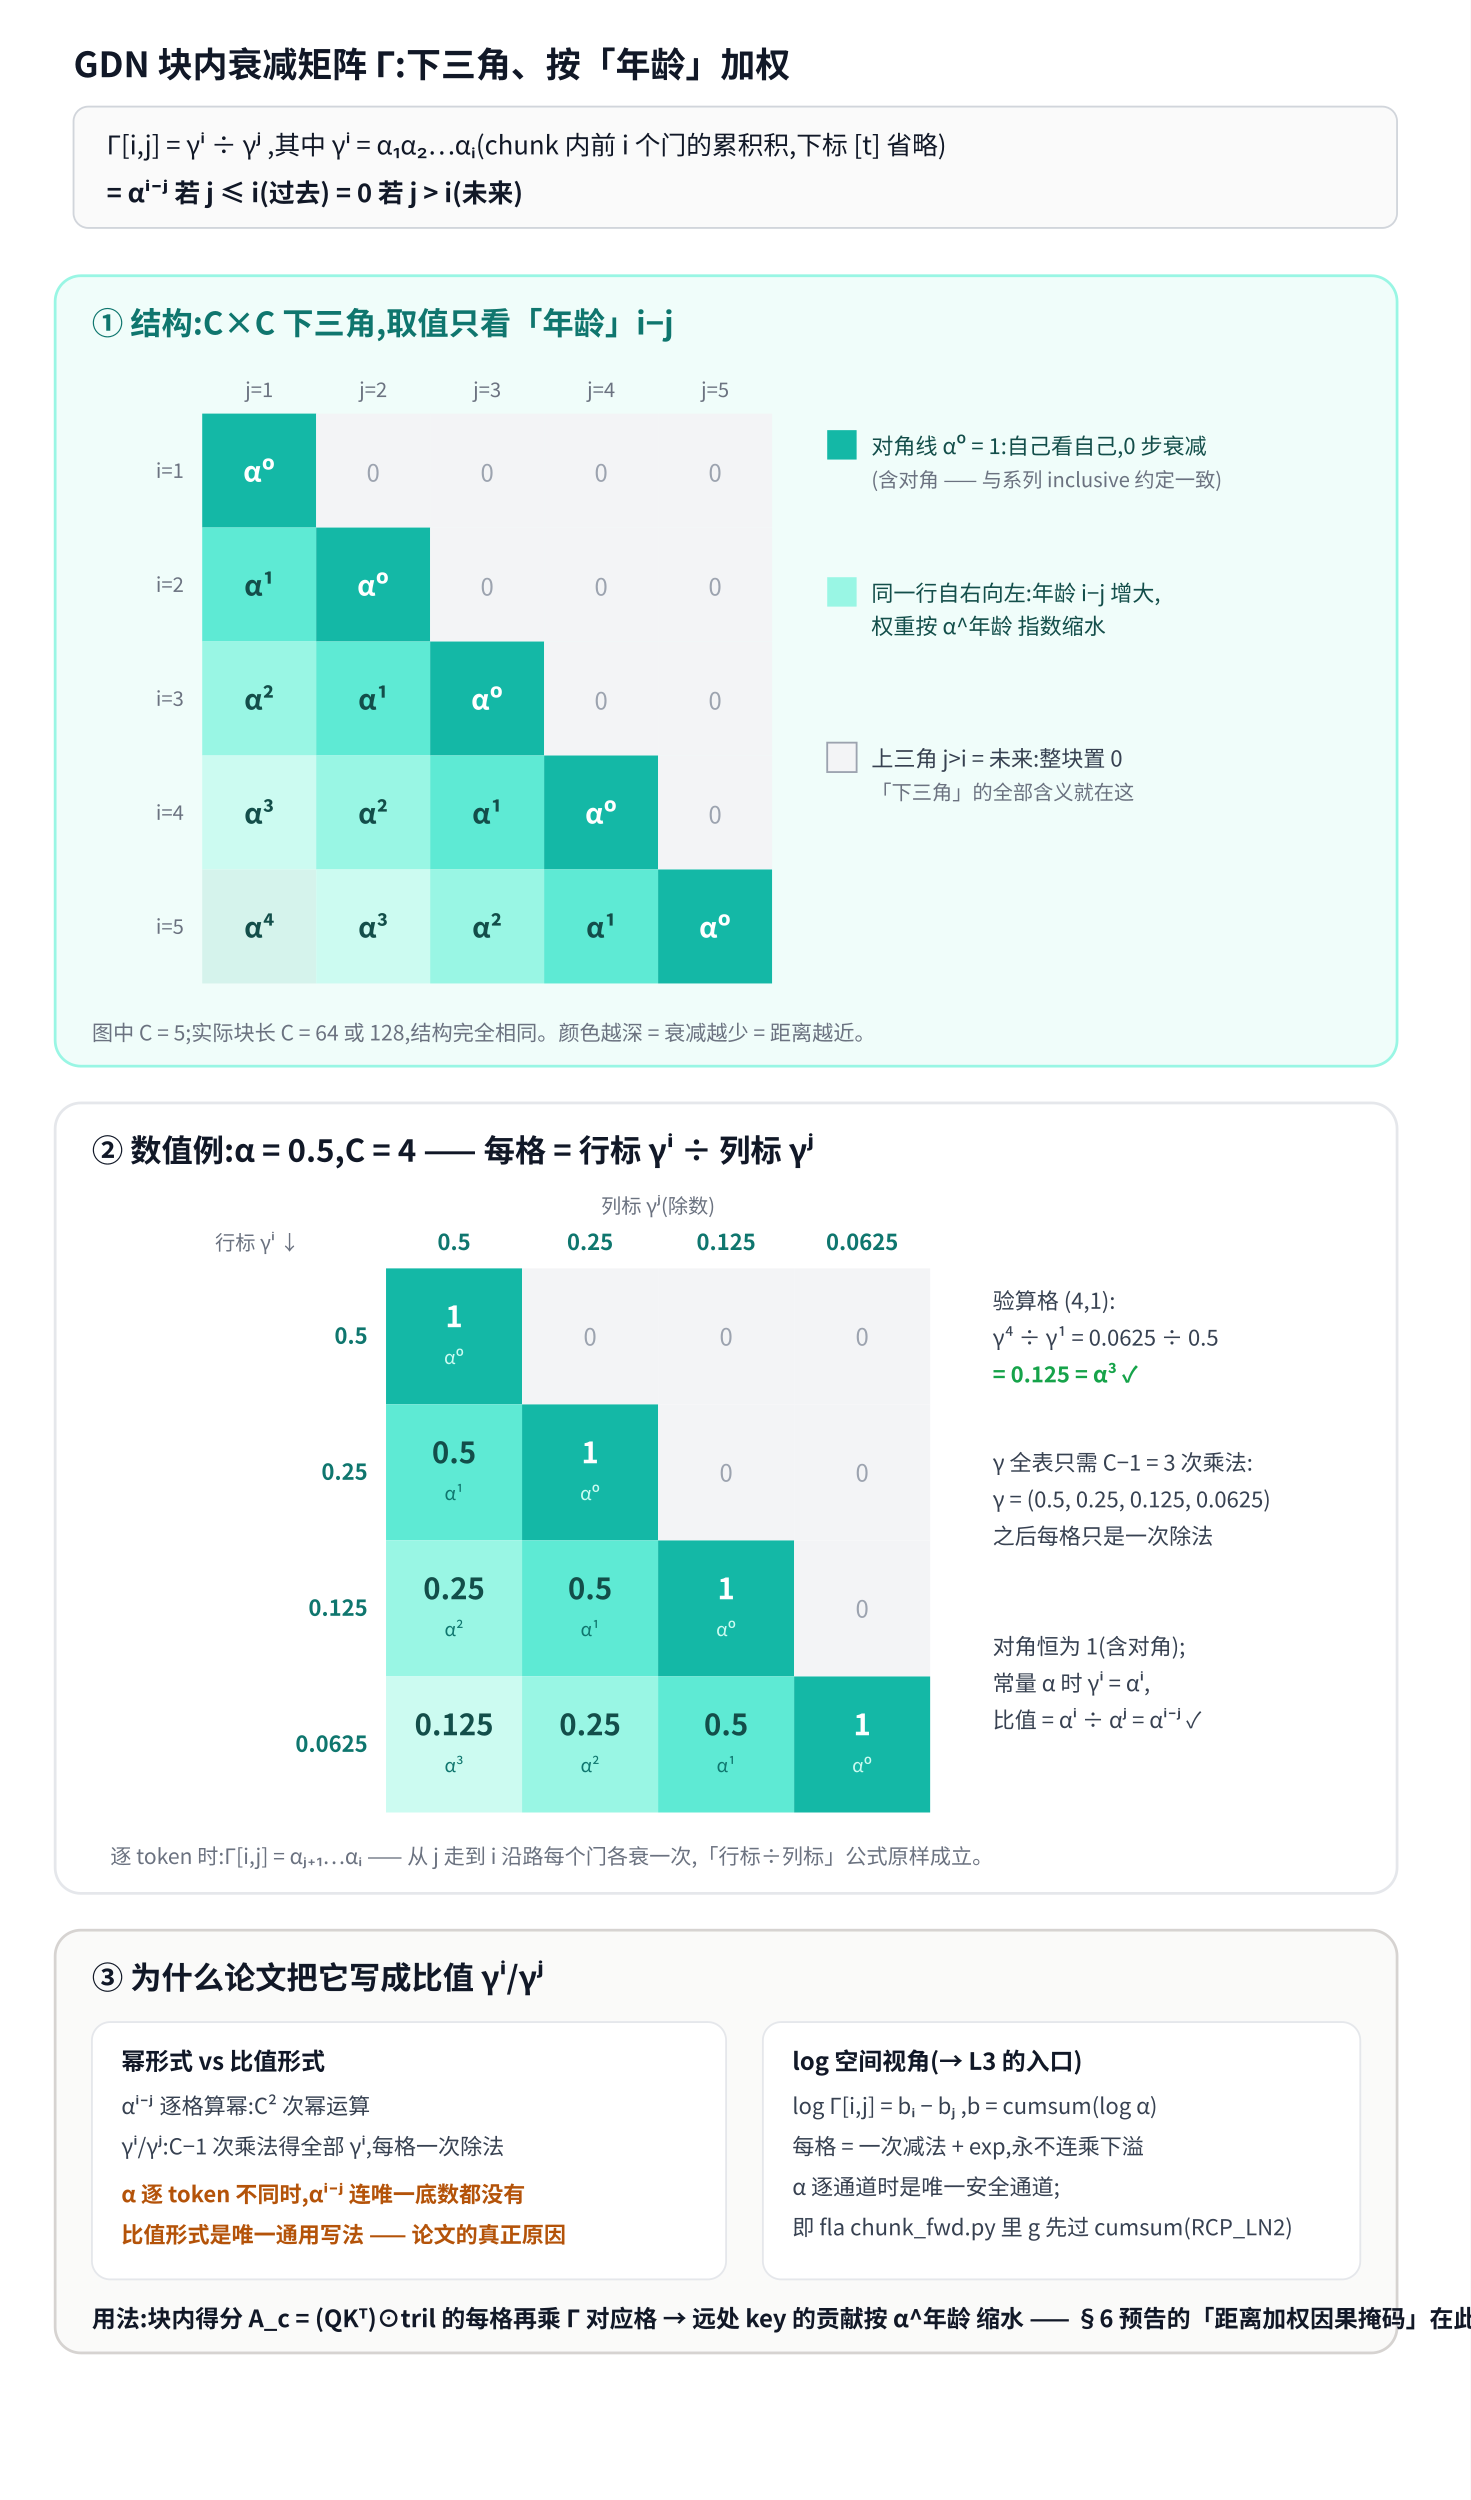
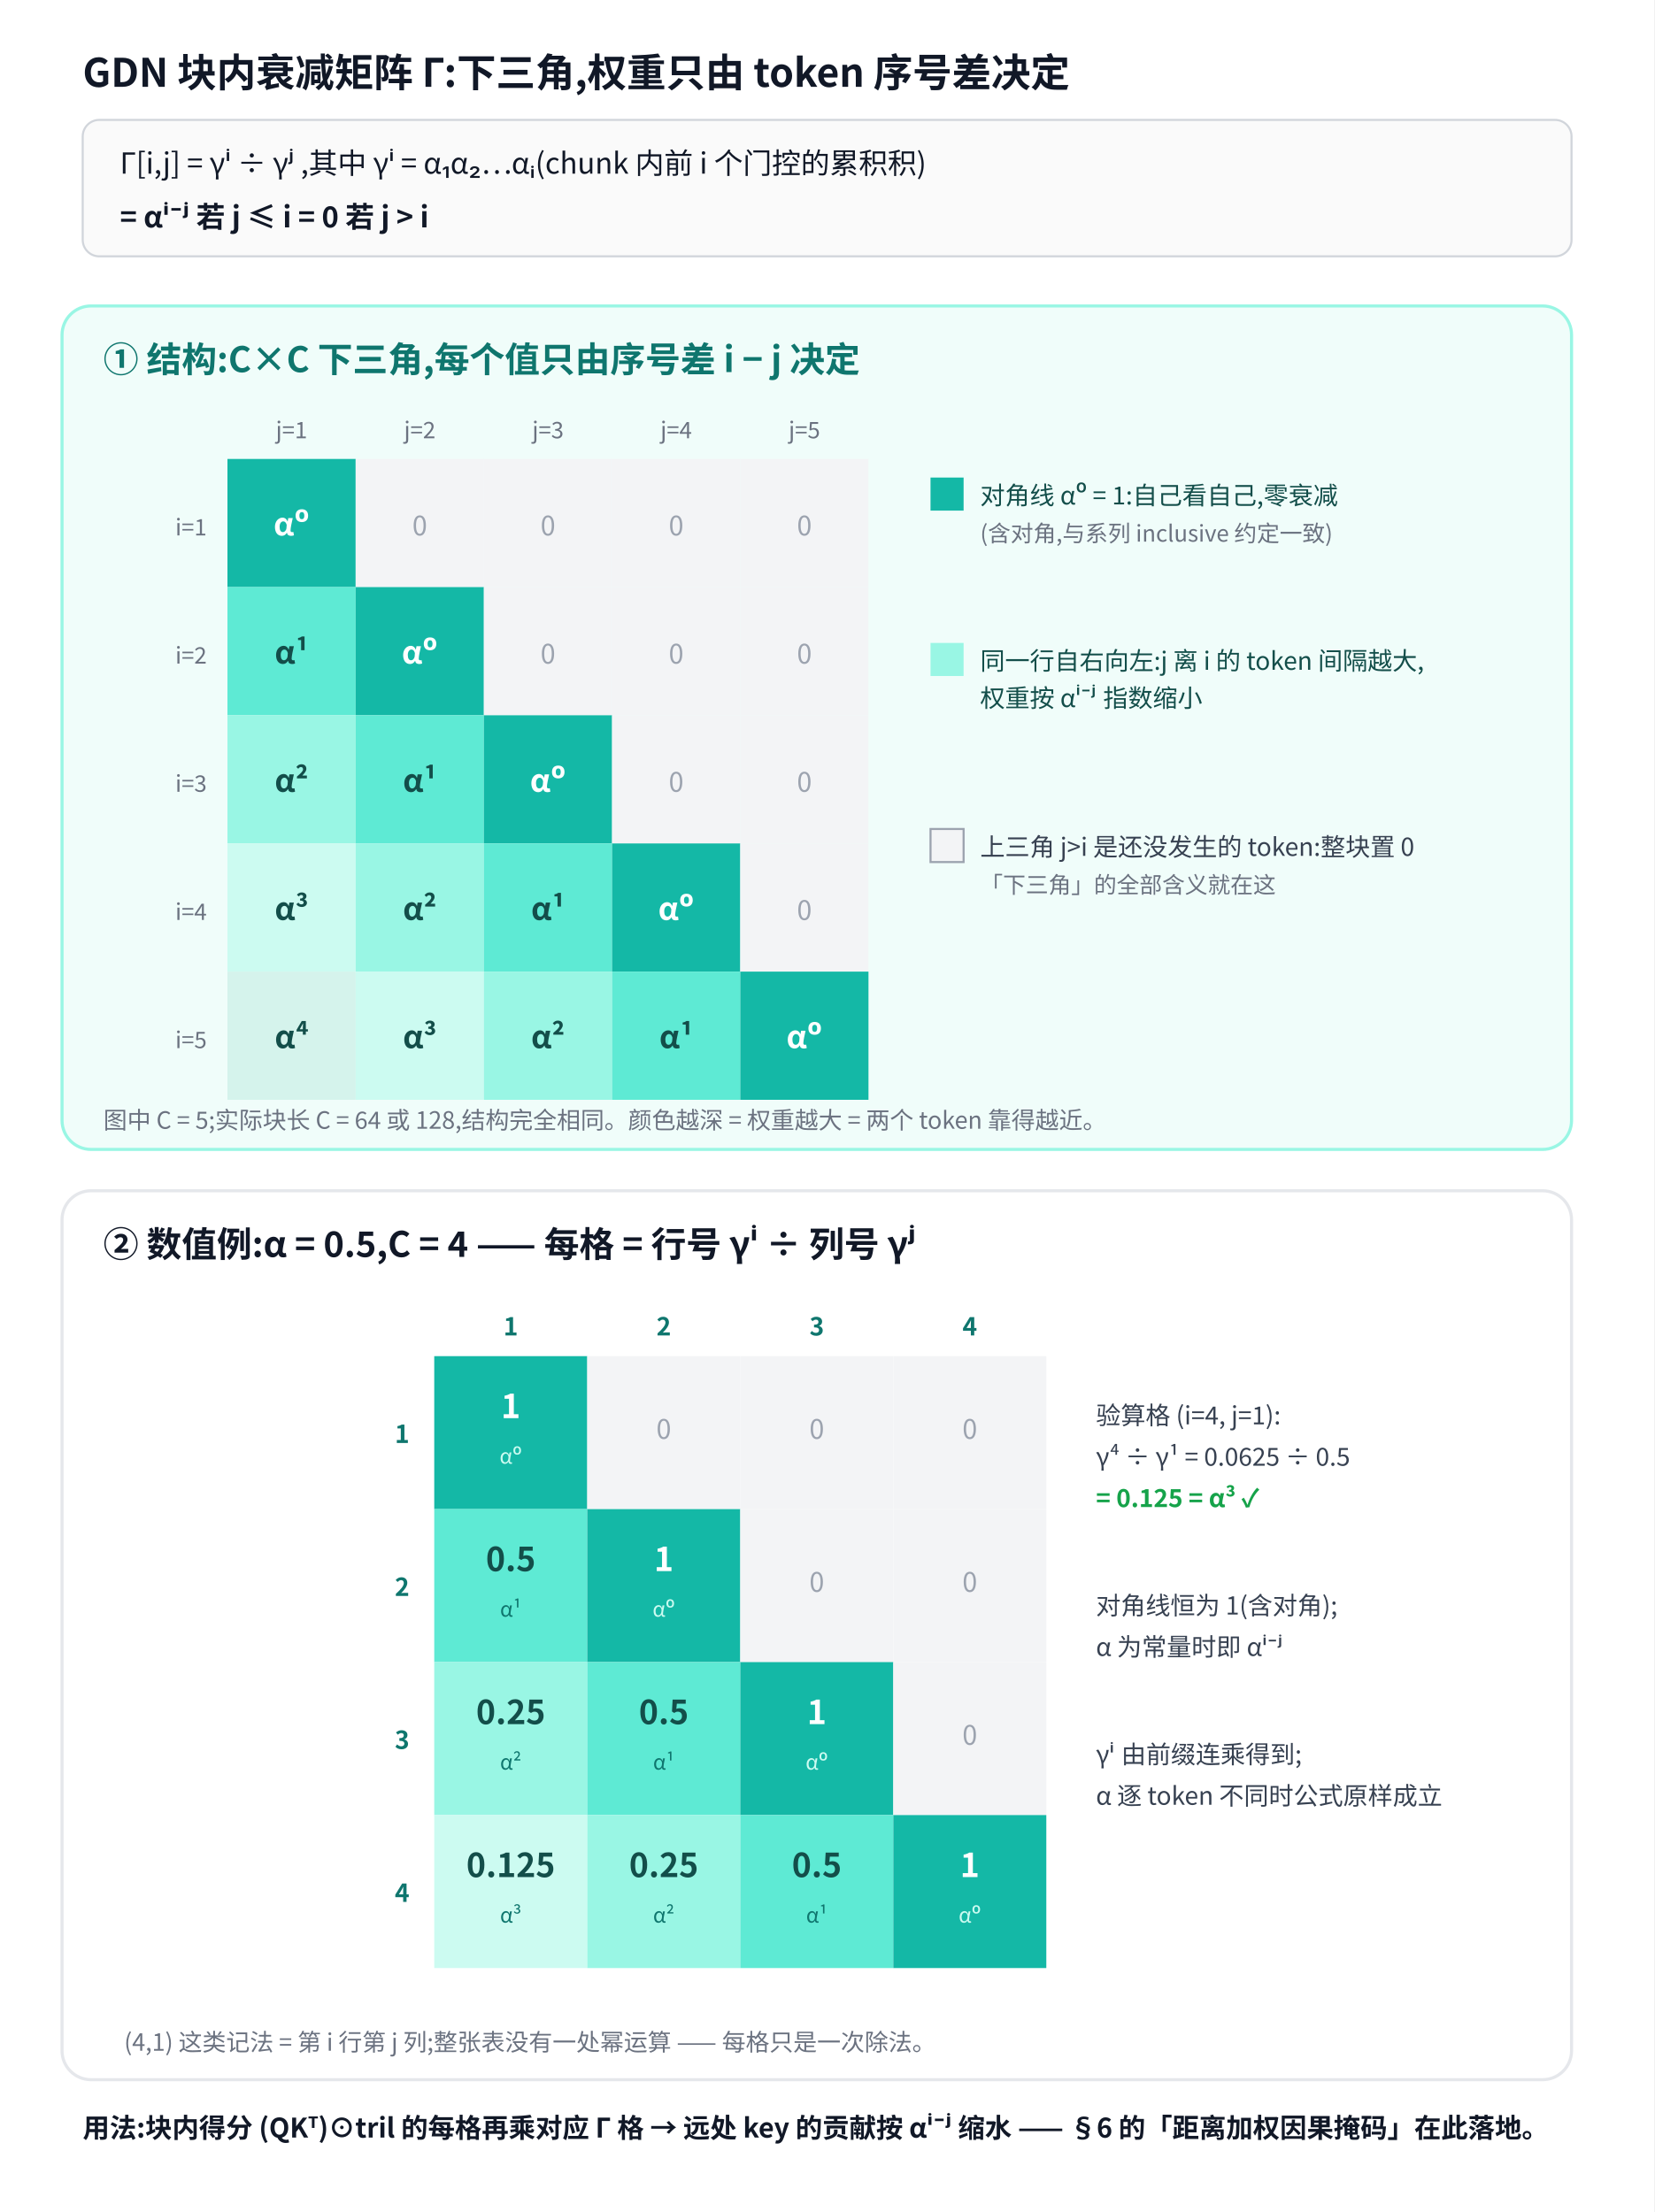
- <svg xmlns="http://www.w3.org/2000/svg" viewBox="0 0 800 1360" font-family="-apple-system,'PingFang SC','Microsoft YaHei','Noto Sans CJK SC',sans-serif">
-   <rect x="0" y="0" width="800" height="1360" fill="#ffffff" />
-   <text x="40" y="42" font-size="19" font-weight="bold" fill="#111827">GDN 块内衰减矩阵 Γ:下三角、按「年龄」加权</text>
+ <svg xmlns="http://www.w3.org/2000/svg" viewBox="0 0 800 1070" font-family="-apple-system,'PingFang SC','Microsoft YaHei','Noto Sans CJK SC',sans-serif">
+   <rect x="0" y="0" width="800" height="1070" fill="#ffffff" />
+   <text x="40" y="42" font-size="19" font-weight="bold" fill="#111827">GDN 块内衰减矩阵 Γ:下三角,权重只由 token 序号差决定</text>
  <rect x="40" y="58" width="720" height="66" rx="8" fill="#fafafa" stroke="#d1d5db" />
-   <text x="58" y="84" font-size="14" fill="#111827">Γ[i,j] = γⁱ ÷ γʲ ,其中 γⁱ = α₁α₂⋯αᵢ(chunk 内前 i 个门的累积积,下标 [t] 省略)</text>
-   <text x="58" y="110" font-size="14" font-weight="bold" fill="#111827">= αⁱ⁻ʲ  若 j ≤ i(过去)      = 0  若 j &gt; i(未来)</text>
-   <rect x="30" y="150" width="730" height="430" rx="14" fill="#f0fdfa" stroke="#99f6e4" stroke-width="1.5" />
-   <text x="50" y="182" font-size="17" font-weight="bold" fill="#0f766e">① 结构:C×C 下三角,取值只看「年龄」i−j</text>
-   <text x="141" y="216" font-size="11" fill="#6b7280" text-anchor="middle">j=1</text>
-   <text x="203" y="216" font-size="11" fill="#6b7280" text-anchor="middle">j=2</text>
-   <text x="265" y="216" font-size="11" fill="#6b7280" text-anchor="middle">j=3</text>
-   <text x="327" y="216" font-size="11" fill="#6b7280" text-anchor="middle">j=4</text>
-   <text x="389" y="216" font-size="11" fill="#6b7280" text-anchor="middle">j=5</text>
-   <text x="100" y="260" font-size="11" fill="#6b7280" text-anchor="end">i=1</text>
-   <text x="100" y="322" font-size="11" fill="#6b7280" text-anchor="end">i=2</text>
-   <text x="100" y="384" font-size="11" fill="#6b7280" text-anchor="end">i=3</text>
-   <text x="100" y="446" font-size="11" fill="#6b7280" text-anchor="end">i=4</text>
-   <text x="100" y="508" font-size="11" fill="#6b7280" text-anchor="end">i=5</text>
-   <rect x="110" y="225" width="62" height="62" fill="#14b8a6" />
-   <text x="141" y="262" font-size="15" font-weight="bold" fill="#ffffff" text-anchor="middle">α⁰</text>
-   <rect x="172" y="225" width="62" height="62" fill="#f3f4f6" />
-   <text x="203" y="262" font-size="13" fill="#9ca3af" text-anchor="middle">0</text>
-   <rect x="234" y="225" width="62" height="62" fill="#f3f4f6" />
-   <text x="265" y="262" font-size="13" fill="#9ca3af" text-anchor="middle">0</text>
-   <rect x="296" y="225" width="62" height="62" fill="#f3f4f6" />
-   <text x="327" y="262" font-size="13" fill="#9ca3af" text-anchor="middle">0</text>
-   <rect x="358" y="225" width="62" height="62" fill="#f3f4f6" />
-   <text x="389" y="262" font-size="13" fill="#9ca3af" text-anchor="middle">0</text>
-   <rect x="110" y="287" width="62" height="62" fill="#5eead4" />
-   <text x="141" y="324" font-size="15" font-weight="bold" fill="#134e4a" text-anchor="middle">α¹</text>
-   <rect x="172" y="287" width="62" height="62" fill="#14b8a6" />
-   <text x="203" y="324" font-size="15" font-weight="bold" fill="#ffffff" text-anchor="middle">α⁰</text>
-   <rect x="234" y="287" width="62" height="62" fill="#f3f4f6" />
-   <text x="265" y="324" font-size="13" fill="#9ca3af" text-anchor="middle">0</text>
-   <rect x="296" y="287" width="62" height="62" fill="#f3f4f6" />
-   <text x="327" y="324" font-size="13" fill="#9ca3af" text-anchor="middle">0</text>
-   <rect x="358" y="287" width="62" height="62" fill="#f3f4f6" />
-   <text x="389" y="324" font-size="13" fill="#9ca3af" text-anchor="middle">0</text>
-   <rect x="110" y="349" width="62" height="62" fill="#99f6e4" />
-   <text x="141" y="386" font-size="15" font-weight="bold" fill="#134e4a" text-anchor="middle">α²</text>
-   <rect x="172" y="349" width="62" height="62" fill="#5eead4" />
-   <text x="203" y="386" font-size="15" font-weight="bold" fill="#134e4a" text-anchor="middle">α¹</text>
-   <rect x="234" y="349" width="62" height="62" fill="#14b8a6" />
-   <text x="265" y="386" font-size="15" font-weight="bold" fill="#ffffff" text-anchor="middle">α⁰</text>
-   <rect x="296" y="349" width="62" height="62" fill="#f3f4f6" />
-   <text x="327" y="386" font-size="13" fill="#9ca3af" text-anchor="middle">0</text>
-   <rect x="358" y="349" width="62" height="62" fill="#f3f4f6" />
-   <text x="389" y="386" font-size="13" fill="#9ca3af" text-anchor="middle">0</text>
-   <rect x="110" y="411" width="62" height="62" fill="#ccfbf1" />
-   <text x="141" y="448" font-size="15" font-weight="bold" fill="#134e4a" text-anchor="middle">α³</text>
-   <rect x="172" y="411" width="62" height="62" fill="#99f6e4" />
-   <text x="203" y="448" font-size="15" font-weight="bold" fill="#134e4a" text-anchor="middle">α²</text>
-   <rect x="234" y="411" width="62" height="62" fill="#5eead4" />
-   <text x="265" y="448" font-size="15" font-weight="bold" fill="#134e4a" text-anchor="middle">α¹</text>
-   <rect x="296" y="411" width="62" height="62" fill="#14b8a6" />
-   <text x="327" y="448" font-size="15" font-weight="bold" fill="#ffffff" text-anchor="middle">α⁰</text>
-   <rect x="358" y="411" width="62" height="62" fill="#f3f4f6" />
-   <text x="389" y="448" font-size="13" fill="#9ca3af" text-anchor="middle">0</text>
-   <rect x="110" y="473" width="62" height="62" fill="#d5f3ec" />
-   <text x="141" y="510" font-size="15" font-weight="bold" fill="#134e4a" text-anchor="middle">α⁴</text>
-   <rect x="172" y="473" width="62" height="62" fill="#ccfbf1" />
-   <text x="203" y="510" font-size="15" font-weight="bold" fill="#134e4a" text-anchor="middle">α³</text>
-   <rect x="234" y="473" width="62" height="62" fill="#99f6e4" />
-   <text x="265" y="510" font-size="15" font-weight="bold" fill="#134e4a" text-anchor="middle">α²</text>
-   <rect x="296" y="473" width="62" height="62" fill="#5eead4" />
-   <text x="327" y="510" font-size="15" font-weight="bold" fill="#134e4a" text-anchor="middle">α¹</text>
-   <rect x="358" y="473" width="62" height="62" fill="#14b8a6" />
-   <text x="389" y="510" font-size="15" font-weight="bold" fill="#ffffff" text-anchor="middle">α⁰</text>
-   <rect x="450" y="234" width="16" height="16" fill="#14b8a6" />
-   <text x="474" y="247" font-size="12" fill="#134e4a">对角线 α⁰ = 1:自己看自己,0 步衰减</text>
-   <text x="474" y="265" font-size="11" fill="#6b7280">(含对角 —— 与系列 inclusive 约定一致)</text>
-   <rect x="450" y="314" width="16" height="16" fill="#99f6e4" />
-   <text x="474" y="327" font-size="12" fill="#134e4a">同一行自右向左:年龄 i−j 增大,</text>
-   <text x="474" y="345" font-size="12" fill="#134e4a">权重按 α^年龄 指数缩水</text>
-   <rect x="450" y="404" width="16" height="16" fill="#f3f4f6" stroke="#9ca3af" />
-   <text x="474" y="417" font-size="12" fill="#374151">上三角 j&gt;i = 未来:整块置 0</text>
-   <text x="474" y="435" font-size="11" fill="#6b7280">「下三角」的全部含义就在这</text>
-   <text x="50" y="566" font-size="11.5" fill="#6b7280">图中 C = 5;实际块长 C = 64 或 128,结构完全相同。颜色越深 = 衰减越少 = 距离越近。</text>
-   <rect x="30" y="600" width="730" height="430" rx="14" fill="#ffffff" stroke="#e5e7eb" stroke-width="1.5" />
-   <text x="50" y="632" font-size="17" font-weight="bold" fill="#111827">② 数值例:α = 0.5,C = 4 —— 每格 = 行标 γⁱ ÷ 列标 γʲ</text>
-   <text x="358" y="660" font-size="11" fill="#6b7280" text-anchor="middle">列标 γʲ(除数)</text>
-   <text x="247" y="680" font-size="12" font-weight="bold" fill="#0f766e" text-anchor="middle">0.5</text>
-   <text x="321" y="680" font-size="12" font-weight="bold" fill="#0f766e" text-anchor="middle">0.25</text>
-   <text x="395" y="680" font-size="12" font-weight="bold" fill="#0f766e" text-anchor="middle">0.125</text>
-   <text x="469" y="680" font-size="12" font-weight="bold" fill="#0f766e" text-anchor="middle">0.0625</text>
-   <text x="140" y="680" font-size="11" fill="#6b7280" text-anchor="middle">行标 γⁱ ↓</text>
-   <text x="200" y="731" font-size="12" font-weight="bold" fill="#0f766e" text-anchor="end">0.5</text>
-   <text x="200" y="805" font-size="12" font-weight="bold" fill="#0f766e" text-anchor="end">0.25</text>
-   <text x="200" y="879" font-size="12" font-weight="bold" fill="#0f766e" text-anchor="end">0.125</text>
-   <text x="200" y="953" font-size="12" font-weight="bold" fill="#0f766e" text-anchor="end">0.0625</text>
-   <rect x="210" y="690" width="74" height="74" fill="#14b8a6" />
-   <text x="247" y="722" font-size="16" font-weight="bold" fill="#ffffff" text-anchor="middle">1</text>
-   <text x="247" y="742" font-size="10" fill="#ccfbf1" text-anchor="middle">α⁰</text>
-   <rect x="284" y="690" width="74" height="74" fill="#f3f4f6" />
-   <text x="321" y="732" font-size="13" fill="#9ca3af" text-anchor="middle">0</text>
-   <rect x="358" y="690" width="74" height="74" fill="#f3f4f6" />
-   <text x="395" y="732" font-size="13" fill="#9ca3af" text-anchor="middle">0</text>
-   <rect x="432" y="690" width="74" height="74" fill="#f3f4f6" />
-   <text x="469" y="732" font-size="13" fill="#9ca3af" text-anchor="middle">0</text>
-   <rect x="210" y="764" width="74" height="74" fill="#5eead4" />
-   <text x="247" y="796" font-size="16" font-weight="bold" fill="#134e4a" text-anchor="middle">0.5</text>
-   <text x="247" y="816" font-size="10" fill="#0f766e" text-anchor="middle">α¹</text>
-   <rect x="284" y="764" width="74" height="74" fill="#14b8a6" />
-   <text x="321" y="796" font-size="16" font-weight="bold" fill="#ffffff" text-anchor="middle">1</text>
-   <text x="321" y="816" font-size="10" fill="#ccfbf1" text-anchor="middle">α⁰</text>
-   <rect x="358" y="764" width="74" height="74" fill="#f3f4f6" />
-   <text x="395" y="806" font-size="13" fill="#9ca3af" text-anchor="middle">0</text>
-   <rect x="432" y="764" width="74" height="74" fill="#f3f4f6" />
-   <text x="469" y="806" font-size="13" fill="#9ca3af" text-anchor="middle">0</text>
-   <rect x="210" y="838" width="74" height="74" fill="#99f6e4" />
-   <text x="247" y="870" font-size="16" font-weight="bold" fill="#134e4a" text-anchor="middle">0.25</text>
-   <text x="247" y="890" font-size="10" fill="#0f766e" text-anchor="middle">α²</text>
-   <rect x="284" y="838" width="74" height="74" fill="#5eead4" />
-   <text x="321" y="870" font-size="16" font-weight="bold" fill="#134e4a" text-anchor="middle">0.5</text>
-   <text x="321" y="890" font-size="10" fill="#0f766e" text-anchor="middle">α¹</text>
-   <rect x="358" y="838" width="74" height="74" fill="#14b8a6" />
-   <text x="395" y="870" font-size="16" font-weight="bold" fill="#ffffff" text-anchor="middle">1</text>
-   <text x="395" y="890" font-size="10" fill="#ccfbf1" text-anchor="middle">α⁰</text>
-   <rect x="432" y="838" width="74" height="74" fill="#f3f4f6" />
-   <text x="469" y="880" font-size="13" fill="#9ca3af" text-anchor="middle">0</text>
-   <rect x="210" y="912" width="74" height="74" fill="#ccfbf1" />
-   <text x="247" y="944" font-size="16" font-weight="bold" fill="#134e4a" text-anchor="middle">0.125</text>
-   <text x="247" y="964" font-size="10" fill="#0f766e" text-anchor="middle">α³</text>
-   <rect x="284" y="912" width="74" height="74" fill="#99f6e4" />
-   <text x="321" y="944" font-size="16" font-weight="bold" fill="#134e4a" text-anchor="middle">0.25</text>
-   <text x="321" y="964" font-size="10" fill="#0f766e" text-anchor="middle">α²</text>
-   <rect x="358" y="912" width="74" height="74" fill="#5eead4" />
-   <text x="395" y="944" font-size="16" font-weight="bold" fill="#134e4a" text-anchor="middle">0.5</text>
-   <text x="395" y="964" font-size="10" fill="#0f766e" text-anchor="middle">α¹</text>
-   <rect x="432" y="912" width="74" height="74" fill="#14b8a6" />
-   <text x="469" y="944" font-size="16" font-weight="bold" fill="#ffffff" text-anchor="middle">1</text>
-   <text x="469" y="964" font-size="10" fill="#ccfbf1" text-anchor="middle">α⁰</text>
-   <text x="540" y="712" font-size="12" fill="#374151">验算格 (4,1):</text>
-   <text x="540" y="732" font-size="12" fill="#374151">γ⁴ ÷ γ¹ = 0.0625 ÷ 0.5</text>
-   <text x="540" y="752" font-size="12" font-weight="bold" fill="#16a34a">= 0.125 = α³ ✓</text>
-   <text x="540" y="800" font-size="12" fill="#374151">γ 全表只需 C−1 = 3 次乘法:</text>
-   <text x="540" y="820" font-size="12" fill="#374151">γ = (0.5, 0.25, 0.125, 0.0625)</text>
-   <text x="540" y="840" font-size="12" fill="#374151">之后每格只是一次除法</text>
-   <text x="540" y="900" font-size="12" fill="#374151">对角恒为 1(含对角);</text>
-   <text x="540" y="920" font-size="12" fill="#374151">常量 α 时 γⁱ = αⁱ,</text>
-   <text x="540" y="940" font-size="12" fill="#374151">比值 = αⁱ ÷ αʲ = αⁱ⁻ʲ ✓</text>
-   <text x="60" y="1014" font-size="11.5" fill="#6b7280">逐 token 时:Γ[i,j] = αⱼ₊₁⋯αᵢ —— 从 j 走到 i 沿路每个门各衰一次,「行标÷列标」公式原样成立。</text>
-   <rect x="30" y="1050" width="730" height="230" rx="14" fill="#fafaf9" stroke="#d6d3d1" stroke-width="1.5" />
-   <text x="50" y="1082" font-size="17" font-weight="bold" fill="#111827">③ 为什么论文把它写成比值 γⁱ/γʲ</text>
-   <rect x="50" y="1100" width="345" height="140" rx="10" fill="#ffffff" stroke="#e5e7eb" />
-   <text x="66" y="1126" font-size="13" font-weight="bold" fill="#111827">幂形式 vs 比值形式</text>
-   <text x="66" y="1150" font-size="12" fill="#374151">αⁱ⁻ʲ 逐格算幂:C² 次幂运算</text>
-   <text x="66" y="1172" font-size="12" fill="#374151">γⁱ/γʲ:C−1 次乘法得全部 γⁱ,每格一次除法</text>
-   <text x="66" y="1198" font-size="12" font-weight="bold" fill="#b45309">α 逐 token 不同时,αⁱ⁻ʲ 连唯一底数都没有</text>
-   <text x="66" y="1220" font-size="12" font-weight="bold" fill="#b45309">比值形式是唯一通用写法 —— 论文的真正原因</text>
-   <rect x="415" y="1100" width="325" height="140" rx="10" fill="#ffffff" stroke="#e5e7eb" />
-   <text x="431" y="1126" font-size="13" font-weight="bold" fill="#111827">log 空间视角(→ L3 的入口)</text>
-   <text x="431" y="1150" font-size="12" fill="#374151">log Γ[i,j] = bᵢ − bⱼ ,b = cumsum(log α)</text>
-   <text x="431" y="1172" font-size="12" fill="#374151">每格 = 一次减法 + exp,永不连乘下溢</text>
-   <text x="431" y="1194" font-size="12" fill="#374151">α 逐通道时是唯一安全通道;</text>
-   <text x="431" y="1216" font-size="12" fill="#374151">即 fla chunk_fwd.py 里 g 先过 cumsum(RCP_LN2)</text>
-   <text x="50" y="1266" font-size="13" font-weight="bold" fill="#111827">用法:块内得分 A_c = (QKᵀ)⊙tril 的每格再乘 Γ 对应格 → 远处 key 的贡献按 α^年龄 缩水 —— §6 预告的「距离加权因果掩码」在此落地。</text>
+   <text x="58" y="84" font-size="14" fill="#111827">Γ[i,j] = γⁱ ÷ γʲ ,其中 γⁱ = α₁α₂⋯αᵢ(chunk 内前 i 个门控的累积积)</text>
+   <text x="58" y="110" font-size="14" font-weight="bold" fill="#111827">= αⁱ⁻ʲ   若 j ≤ i        = 0   若 j &gt; i</text>
+   <rect x="30" y="148" width="730" height="408" rx="14" fill="#f0fdfa" stroke="#99f6e4" stroke-width="1.5" />
+   <text x="50" y="180" font-size="17" font-weight="bold" fill="#0f766e">① 结构:C×C 下三角,每个值只由序号差 i − j 决定</text>
+   <text x="141" y="212" font-size="11" fill="#6b7280" text-anchor="middle">j=1</text>
+   <text x="203" y="212" font-size="11" fill="#6b7280" text-anchor="middle">j=2</text>
+   <text x="265" y="212" font-size="11" fill="#6b7280" text-anchor="middle">j=3</text>
+   <text x="327" y="212" font-size="11" fill="#6b7280" text-anchor="middle">j=4</text>
+   <text x="389" y="212" font-size="11" fill="#6b7280" text-anchor="middle">j=5</text>
+   <text x="100" y="259" font-size="11" fill="#6b7280" text-anchor="end">i=1</text>
+   <text x="100" y="321" font-size="11" fill="#6b7280" text-anchor="end">i=2</text>
+   <text x="100" y="383" font-size="11" fill="#6b7280" text-anchor="end">i=3</text>
+   <text x="100" y="445" font-size="11" fill="#6b7280" text-anchor="end">i=4</text>
+   <text x="100" y="507" font-size="11" fill="#6b7280" text-anchor="end">i=5</text>
+   <rect x="110" y="222" width="62" height="62" fill="#14b8a6" />
+   <text x="141" y="259" font-size="15" font-weight="bold" fill="#ffffff" text-anchor="middle">α⁰</text>
+   <rect x="172" y="222" width="62" height="62" fill="#f3f4f6" />
+   <text x="203" y="259" font-size="13" fill="#9ca3af" text-anchor="middle">0</text>
+   <rect x="234" y="222" width="62" height="62" fill="#f3f4f6" />
+   <text x="265" y="259" font-size="13" fill="#9ca3af" text-anchor="middle">0</text>
+   <rect x="296" y="222" width="62" height="62" fill="#f3f4f6" />
+   <text x="327" y="259" font-size="13" fill="#9ca3af" text-anchor="middle">0</text>
+   <rect x="358" y="222" width="62" height="62" fill="#f3f4f6" />
+   <text x="389" y="259" font-size="13" fill="#9ca3af" text-anchor="middle">0</text>
+   <rect x="110" y="284" width="62" height="62" fill="#5eead4" />
+   <text x="141" y="321" font-size="15" font-weight="bold" fill="#134e4a" text-anchor="middle">α¹</text>
+   <rect x="172" y="284" width="62" height="62" fill="#14b8a6" />
+   <text x="203" y="321" font-size="15" font-weight="bold" fill="#ffffff" text-anchor="middle">α⁰</text>
+   <rect x="234" y="284" width="62" height="62" fill="#f3f4f6" />
+   <text x="265" y="321" font-size="13" fill="#9ca3af" text-anchor="middle">0</text>
+   <rect x="296" y="284" width="62" height="62" fill="#f3f4f6" />
+   <text x="327" y="321" font-size="13" fill="#9ca3af" text-anchor="middle">0</text>
+   <rect x="358" y="284" width="62" height="62" fill="#f3f4f6" />
+   <text x="389" y="321" font-size="13" fill="#9ca3af" text-anchor="middle">0</text>
+   <rect x="110" y="346" width="62" height="62" fill="#99f6e4" />
+   <text x="141" y="383" font-size="15" font-weight="bold" fill="#134e4a" text-anchor="middle">α²</text>
+   <rect x="172" y="346" width="62" height="62" fill="#5eead4" />
+   <text x="203" y="383" font-size="15" font-weight="bold" fill="#134e4a" text-anchor="middle">α¹</text>
+   <rect x="234" y="346" width="62" height="62" fill="#14b8a6" />
+   <text x="265" y="383" font-size="15" font-weight="bold" fill="#ffffff" text-anchor="middle">α⁰</text>
+   <rect x="296" y="346" width="62" height="62" fill="#f3f4f6" />
+   <text x="327" y="383" font-size="13" fill="#9ca3af" text-anchor="middle">0</text>
+   <rect x="358" y="346" width="62" height="62" fill="#f3f4f6" />
+   <text x="389" y="383" font-size="13" fill="#9ca3af" text-anchor="middle">0</text>
+   <rect x="110" y="408" width="62" height="62" fill="#ccfbf1" />
+   <text x="141" y="445" font-size="15" font-weight="bold" fill="#134e4a" text-anchor="middle">α³</text>
+   <rect x="172" y="408" width="62" height="62" fill="#99f6e4" />
+   <text x="203" y="445" font-size="15" font-weight="bold" fill="#134e4a" text-anchor="middle">α²</text>
+   <rect x="234" y="408" width="62" height="62" fill="#5eead4" />
+   <text x="265" y="445" font-size="15" font-weight="bold" fill="#134e4a" text-anchor="middle">α¹</text>
+   <rect x="296" y="408" width="62" height="62" fill="#14b8a6" />
+   <text x="327" y="445" font-size="15" font-weight="bold" fill="#ffffff" text-anchor="middle">α⁰</text>
+   <rect x="358" y="408" width="62" height="62" fill="#f3f4f6" />
+   <text x="389" y="445" font-size="13" fill="#9ca3af" text-anchor="middle">0</text>
+   <rect x="110" y="470" width="62" height="62" fill="#d5f3ec" />
+   <text x="141" y="507" font-size="15" font-weight="bold" fill="#134e4a" text-anchor="middle">α⁴</text>
+   <rect x="172" y="470" width="62" height="62" fill="#ccfbf1" />
+   <text x="203" y="507" font-size="15" font-weight="bold" fill="#134e4a" text-anchor="middle">α³</text>
+   <rect x="234" y="470" width="62" height="62" fill="#99f6e4" />
+   <text x="265" y="507" font-size="15" font-weight="bold" fill="#134e4a" text-anchor="middle">α²</text>
+   <rect x="296" y="470" width="62" height="62" fill="#5eead4" />
+   <text x="327" y="507" font-size="15" font-weight="bold" fill="#134e4a" text-anchor="middle">α¹</text>
+   <rect x="358" y="470" width="62" height="62" fill="#14b8a6" />
+   <text x="389" y="507" font-size="15" font-weight="bold" fill="#ffffff" text-anchor="middle">α⁰</text>
+   <rect x="450" y="231" width="16" height="16" fill="#14b8a6" />
+   <text x="474" y="244" font-size="12" fill="#134e4a">对角线 α⁰ = 1:自己看自己,零衰减</text>
+   <text x="474" y="262" font-size="11" fill="#6b7280">(含对角,与系列 inclusive 约定一致)</text>
+   <rect x="450" y="311" width="16" height="16" fill="#99f6e4" />
+   <text x="474" y="324" font-size="12" fill="#134e4a">同一行自右向左:j 离 i 的 token 间隔越大,</text>
+   <text x="474" y="342" font-size="12" fill="#134e4a">权重按 αⁱ⁻ʲ 指数缩小</text>
+   <rect x="450" y="401" width="16" height="16" fill="#f3f4f6" stroke="#9ca3af" />
+   <text x="474" y="414" font-size="12" fill="#374151">上三角 j&gt;i 是还没发生的 token:整块置 0</text>
+   <text x="474" y="432" font-size="11" fill="#6b7280">「下三角」的全部含义就在这</text>
+   <text x="50" y="546" font-size="11.5" fill="#6b7280">图中 C = 5;实际块长 C = 64 或 128,结构完全相同。颜色越深 = 权重越大 = 两个 token 靠得越近。</text>
+   <rect x="30" y="576" width="730" height="430" rx="14" fill="#ffffff" stroke="#e5e7eb" stroke-width="1.5" />
+   <text x="50" y="608" font-size="17" font-weight="bold" fill="#111827">② 数值例:α = 0.5,C = 4 —— 每格 = 行号 γⁱ ÷ 列号 γʲ</text>
+   <text x="247" y="646" font-size="12" font-weight="bold" fill="#0f766e" text-anchor="middle">1</text>
+   <text x="321" y="646" font-size="12" font-weight="bold" fill="#0f766e" text-anchor="middle">2</text>
+   <text x="395" y="646" font-size="12" font-weight="bold" fill="#0f766e" text-anchor="middle">3</text>
+   <text x="469" y="646" font-size="12" font-weight="bold" fill="#0f766e" text-anchor="middle">4</text>
+   <text x="198" y="698" font-size="12" font-weight="bold" fill="#0f766e" text-anchor="end">1</text>
+   <text x="198" y="772" font-size="12" font-weight="bold" fill="#0f766e" text-anchor="end">2</text>
+   <text x="198" y="846" font-size="12" font-weight="bold" fill="#0f766e" text-anchor="end">3</text>
+   <text x="198" y="920" font-size="12" font-weight="bold" fill="#0f766e" text-anchor="end">4</text>
+   <rect x="210" y="656" width="74" height="74" fill="#14b8a6" />
+   <text x="247" y="686" font-size="16" font-weight="bold" fill="#ffffff" text-anchor="middle">1</text>
+   <text x="247" y="708" font-size="10" fill="#ccfbf1" text-anchor="middle">α⁰</text>
+   <rect x="284" y="656" width="74" height="74" fill="#f3f4f6" />
+   <text x="321" y="696" font-size="13" fill="#9ca3af" text-anchor="middle">0</text>
+   <rect x="358" y="656" width="74" height="74" fill="#f3f4f6" />
+   <text x="395" y="696" font-size="13" fill="#9ca3af" text-anchor="middle">0</text>
+   <rect x="432" y="656" width="74" height="74" fill="#f3f4f6" />
+   <text x="469" y="696" font-size="13" fill="#9ca3af" text-anchor="middle">0</text>
+   <rect x="210" y="730" width="74" height="74" fill="#5eead4" />
+   <text x="247" y="760" font-size="16" font-weight="bold" fill="#134e4a" text-anchor="middle">0.5</text>
+   <text x="247" y="782" font-size="10" fill="#0f766e" text-anchor="middle">α¹</text>
+   <rect x="284" y="730" width="74" height="74" fill="#14b8a6" />
+   <text x="321" y="760" font-size="16" font-weight="bold" fill="#ffffff" text-anchor="middle">1</text>
+   <text x="321" y="782" font-size="10" fill="#ccfbf1" text-anchor="middle">α⁰</text>
+   <rect x="358" y="730" width="74" height="74" fill="#f3f4f6" />
+   <text x="395" y="770" font-size="13" fill="#9ca3af" text-anchor="middle">0</text>
+   <rect x="432" y="730" width="74" height="74" fill="#f3f4f6" />
+   <text x="469" y="770" font-size="13" fill="#9ca3af" text-anchor="middle">0</text>
+   <rect x="210" y="804" width="74" height="74" fill="#99f6e4" />
+   <text x="247" y="834" font-size="16" font-weight="bold" fill="#134e4a" text-anchor="middle">0.25</text>
+   <text x="247" y="856" font-size="10" fill="#0f766e" text-anchor="middle">α²</text>
+   <rect x="284" y="804" width="74" height="74" fill="#5eead4" />
+   <text x="321" y="834" font-size="16" font-weight="bold" fill="#134e4a" text-anchor="middle">0.5</text>
+   <text x="321" y="856" font-size="10" fill="#0f766e" text-anchor="middle">α¹</text>
+   <rect x="358" y="804" width="74" height="74" fill="#14b8a6" />
+   <text x="395" y="834" font-size="16" font-weight="bold" fill="#ffffff" text-anchor="middle">1</text>
+   <text x="395" y="856" font-size="10" fill="#ccfbf1" text-anchor="middle">α⁰</text>
+   <rect x="432" y="804" width="74" height="74" fill="#f3f4f6" />
+   <text x="469" y="844" font-size="13" fill="#9ca3af" text-anchor="middle">0</text>
+   <rect x="210" y="878" width="74" height="74" fill="#ccfbf1" />
+   <text x="247" y="908" font-size="16" font-weight="bold" fill="#134e4a" text-anchor="middle">0.125</text>
+   <text x="247" y="930" font-size="10" fill="#0f766e" text-anchor="middle">α³</text>
+   <rect x="284" y="878" width="74" height="74" fill="#99f6e4" />
+   <text x="321" y="908" font-size="16" font-weight="bold" fill="#134e4a" text-anchor="middle">0.25</text>
+   <text x="321" y="930" font-size="10" fill="#0f766e" text-anchor="middle">α²</text>
+   <rect x="358" y="878" width="74" height="74" fill="#5eead4" />
+   <text x="395" y="908" font-size="16" font-weight="bold" fill="#134e4a" text-anchor="middle">0.5</text>
+   <text x="395" y="930" font-size="10" fill="#0f766e" text-anchor="middle">α¹</text>
+   <rect x="432" y="878" width="74" height="74" fill="#14b8a6" />
+   <text x="469" y="908" font-size="16" font-weight="bold" fill="#ffffff" text-anchor="middle">1</text>
+   <text x="469" y="930" font-size="10" fill="#ccfbf1" text-anchor="middle">α⁰</text>
+   <text x="530" y="689" font-size="12" fill="#374151">验算格 (i=4, j=1):</text>
+   <text x="530" y="709" font-size="12" fill="#374151">γ⁴ ÷ γ¹ = 0.0625 ÷ 0.5</text>
+   <text x="530" y="729" font-size="12" font-weight="bold" fill="#16a34a">= 0.125 = α³ ✓</text>
+   <text x="530" y="781" font-size="12" fill="#374151">对角线恒为 1(含对角);</text>
+   <text x="530" y="801" font-size="12" fill="#374151">α 为常量时即 αⁱ⁻ʲ</text>
+   <text x="530" y="853" font-size="12" fill="#374151">γⁱ 由前缀连乘得到;</text>
+   <text x="530" y="873" font-size="12" fill="#374151">α 逐 token 不同时公式原样成立</text>
+   <text x="60" y="992" font-size="11.5" fill="#6b7280">(4,1) 这类记法 = 第 i 行第 j 列;整张表没有一处幂运算 —— 每格只是一次除法。</text>
+   <text x="40" y="1034" font-size="13" font-weight="bold" fill="#111827">用法:块内得分 (QKᵀ)⊙tril 的每格再乘对应 Γ 格 → 远处 key 的贡献按 αⁱ⁻ʲ 缩水 —— §6 的「距离加权因果掩码」在此落地。</text>
</svg>
